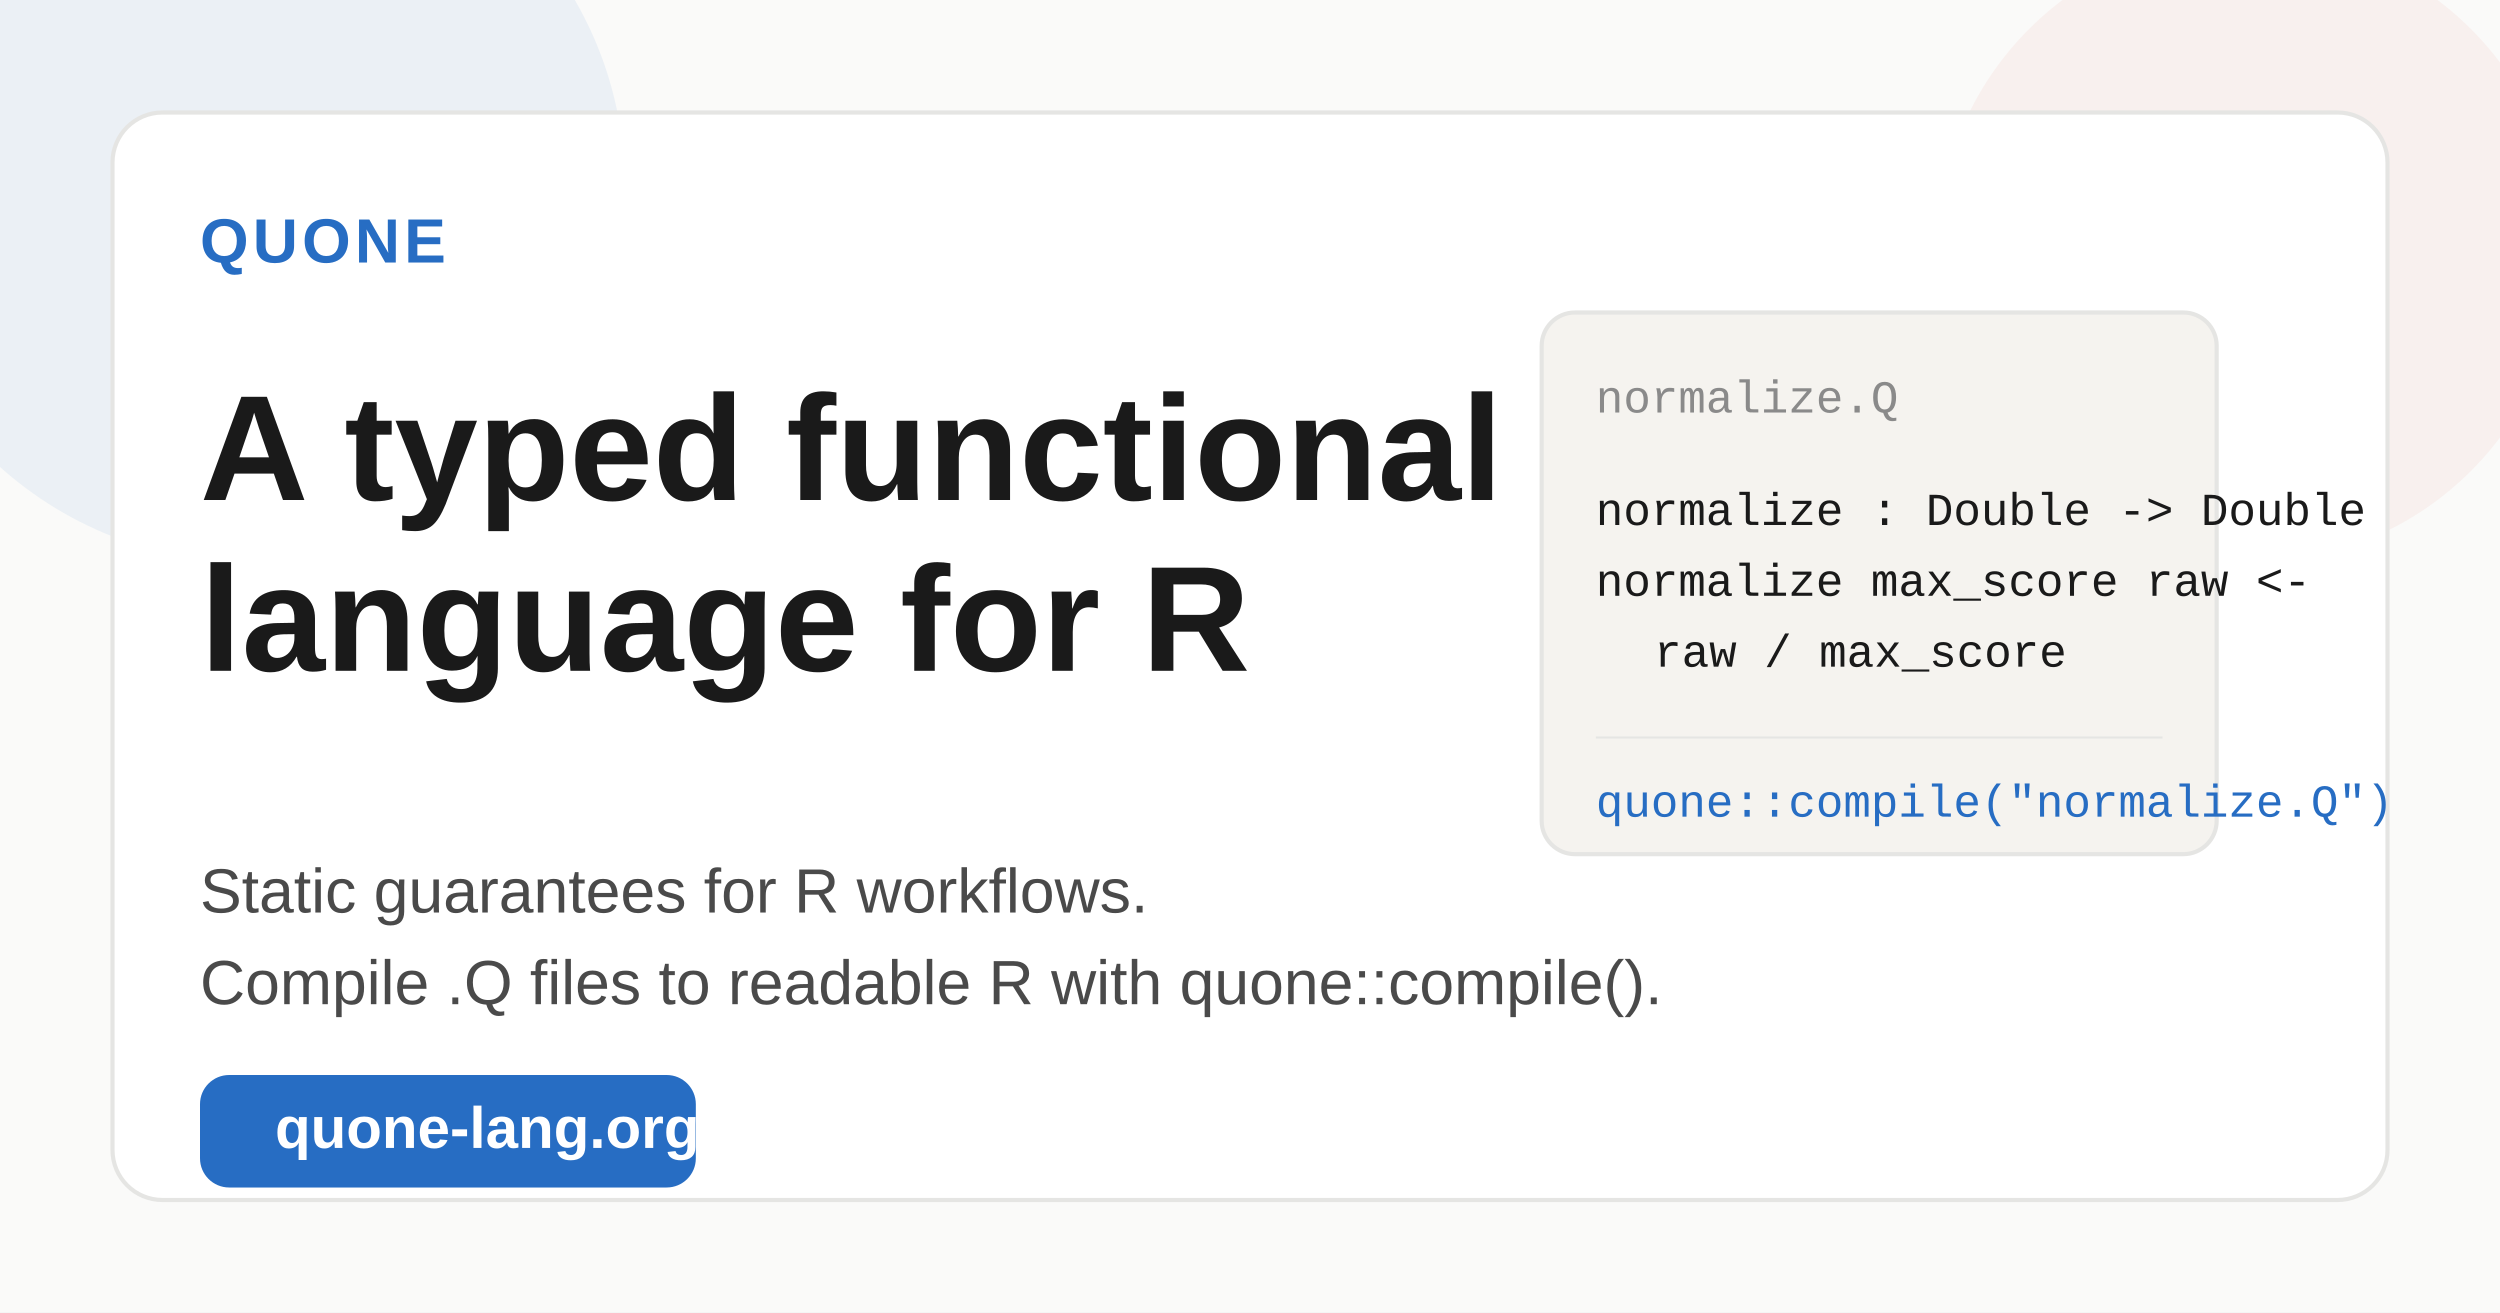
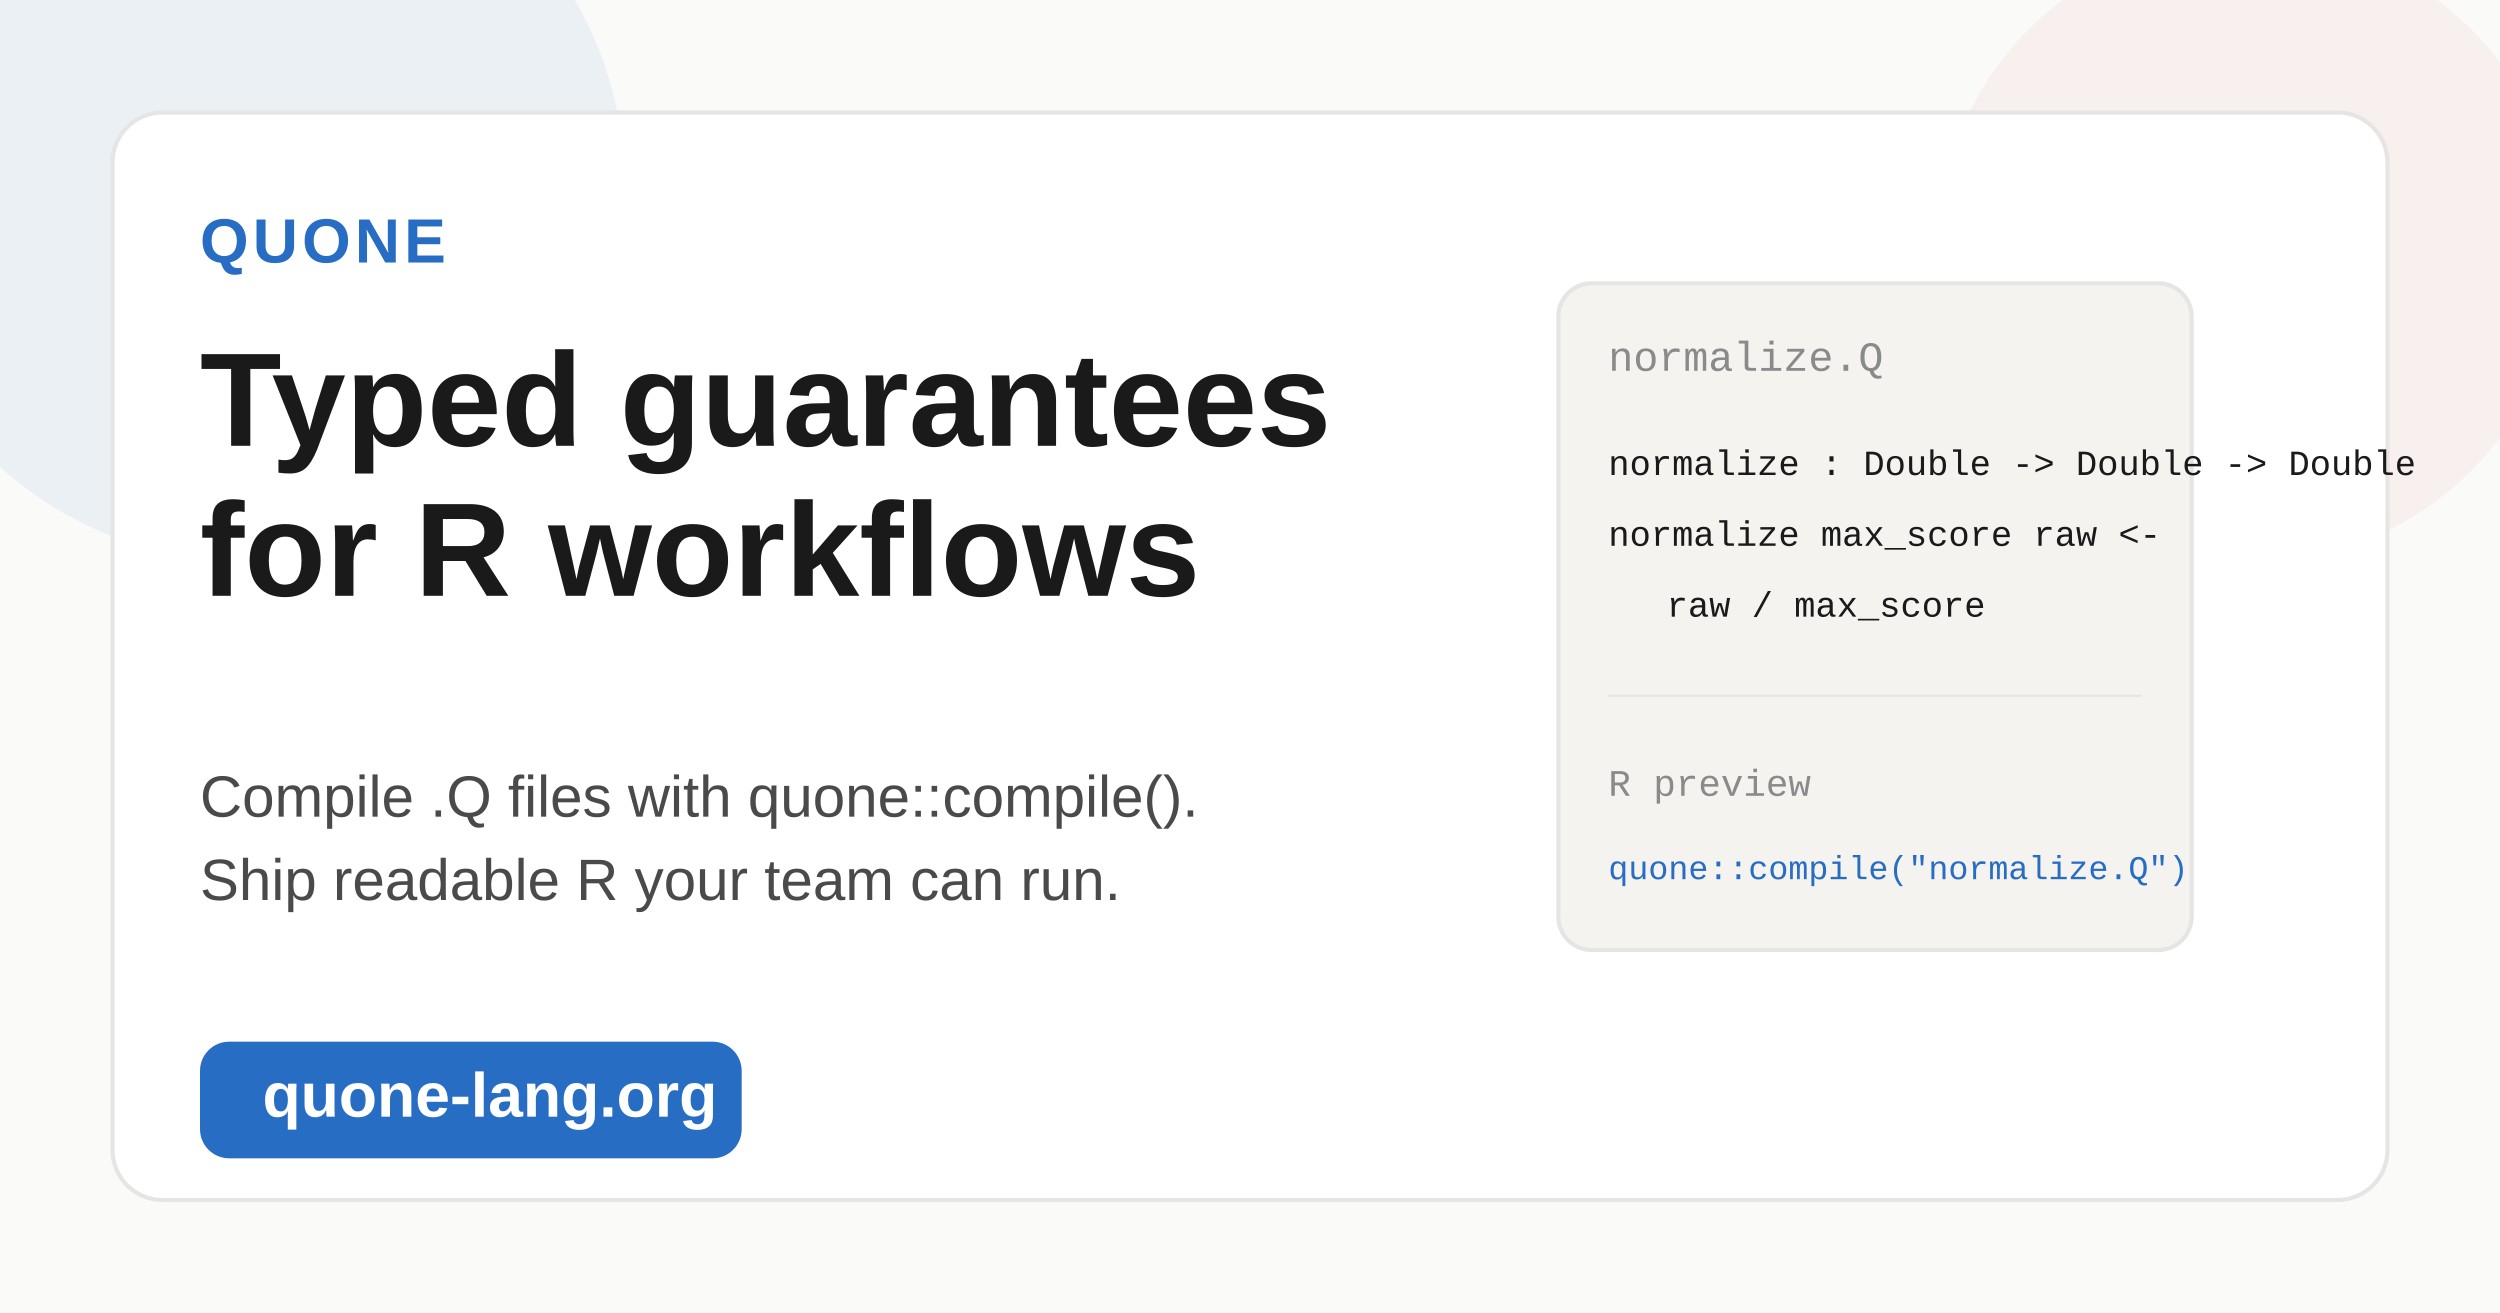
<svg xmlns="http://www.w3.org/2000/svg" width="1200" height="630" viewBox="0 0 1200 630" role="img" aria-labelledby="title desc">
  <rect width="1200" height="630" fill="#fafaf9" />
  <circle cx="120" cy="90" r="180" fill="#276dc3" fill-opacity="0.07" />
  <circle cx="1080" cy="120" r="150" fill="#e0604c" fill-opacity="0.06" />
  <rect x="54" y="54" width="1092" height="522" rx="24" fill="#ffffff" stroke="#e5e5e3" stroke-width="2" />
-   <text x="96" y="126" fill="#276dc3" font-family="Arial, sans-serif" font-size="30" font-weight="700" letter-spacing="2">QUONE</text>
-   <text x="96" y="240" fill="#1a1a1a" font-family="Arial, sans-serif" font-size="72" font-weight="700">
-     <tspan x="96" dy="0">A typed functional</tspan>
-     <tspan x="96" dy="82">language for R</tspan>
-   </text>
-   <text x="96" y="438" fill="#4a4a4a" font-family="Arial, sans-serif" font-size="30">
-     <tspan x="96" dy="0">Static guarantees for R workflows.</tspan>
-     <tspan x="96" dy="44">Compile .Q files to readable R with quone::compile().</tspan>
-   </text>
-   <g transform="translate(740 150)">
-     <rect width="324" height="260" rx="16" fill="#f5f3ef" stroke="#e5e5e3" stroke-width="2" />
-     <text x="26" y="48" fill="#8a8a8a" font-family="Courier New, monospace" font-size="22">normalize.Q</text>
-     <text x="26" y="102" fill="#1a1a1a" font-family="Courier New, monospace" font-size="22">normalize : Double -&gt; Double</text>
-     <text x="26" y="136" fill="#1a1a1a" font-family="Courier New, monospace" font-size="22">normalize max_score raw &lt;-</text>
-     <text x="54" y="170" fill="#1a1a1a" font-family="Courier New, monospace" font-size="22">raw / max_score</text>
-     <line x1="26" y1="204" x2="298" y2="204" stroke="#e5e5e3" />
-     <text x="26" y="242" fill="#276dc3" font-family="Courier New, monospace" font-size="22">quone::compile("normalize.Q")</text>
+   <text x="96" y="126" fill="#276dc3" font-family="Arial, Helvetica, sans-serif" font-size="30" font-weight="700" letter-spacing="2">QUONE</text>
+   <text x="96" y="214" fill="#1a1a1a" font-family="Arial, Helvetica, sans-serif" font-size="64" font-weight="700">Typed guarantees</text>
+   <text x="96" y="286" fill="#1a1a1a" font-family="Arial, Helvetica, sans-serif" font-size="64" font-weight="700">for R workflows</text>
+   <text x="96" y="392" fill="#4a4a4a" font-family="Arial, Helvetica, sans-serif" font-size="28">Compile .Q files with quone::compile().</text>
+   <text x="96" y="432" fill="#4a4a4a" font-family="Arial, Helvetica, sans-serif" font-size="28">Ship readable R your team can run.</text>
+   <g transform="translate(748 136)">
+     <rect width="304" height="320" rx="16" fill="#f5f3ef" stroke="#e5e5e3" stroke-width="2" />
+     <text x="24" y="42" fill="#8a8a8a" font-family="Courier New, monospace" font-size="20">normalize.Q</text>
+     <text x="24" y="92" fill="#1a1a1a" font-family="Courier New, monospace" font-size="17">normalize : Double -&gt; Double -&gt; Double</text>
+     <text x="24" y="126" fill="#1a1a1a" font-family="Courier New, monospace" font-size="17">normalize max_score raw &lt;-</text>
+     <text x="52" y="160" fill="#1a1a1a" font-family="Courier New, monospace" font-size="17">raw / max_score</text>
+     <line x1="24" y1="198" x2="280" y2="198" stroke="#e5e5e3" />
+     <text x="24" y="246" fill="#8a8a8a" font-family="Courier New, monospace" font-size="18">R preview</text>
+     <text x="24" y="286" fill="#276dc3" font-family="Courier New, monospace" font-size="16">quone::compile("normalize.Q")</text>
  </g>
-   <rect x="96" y="516" width="238" height="54" rx="14" fill="#276dc3" />
-   <text x="132" y="551" fill="#ffffff" font-family="Arial, sans-serif" font-size="28" font-weight="700">quone-lang.org</text>
+   <rect x="96" y="500" width="260" height="56" rx="14" fill="#276dc3" />
+   <text x="126" y="536" fill="#ffffff" font-family="Arial, Helvetica, sans-serif" font-size="30" font-weight="700">quone-lang.org</text>
</svg>
